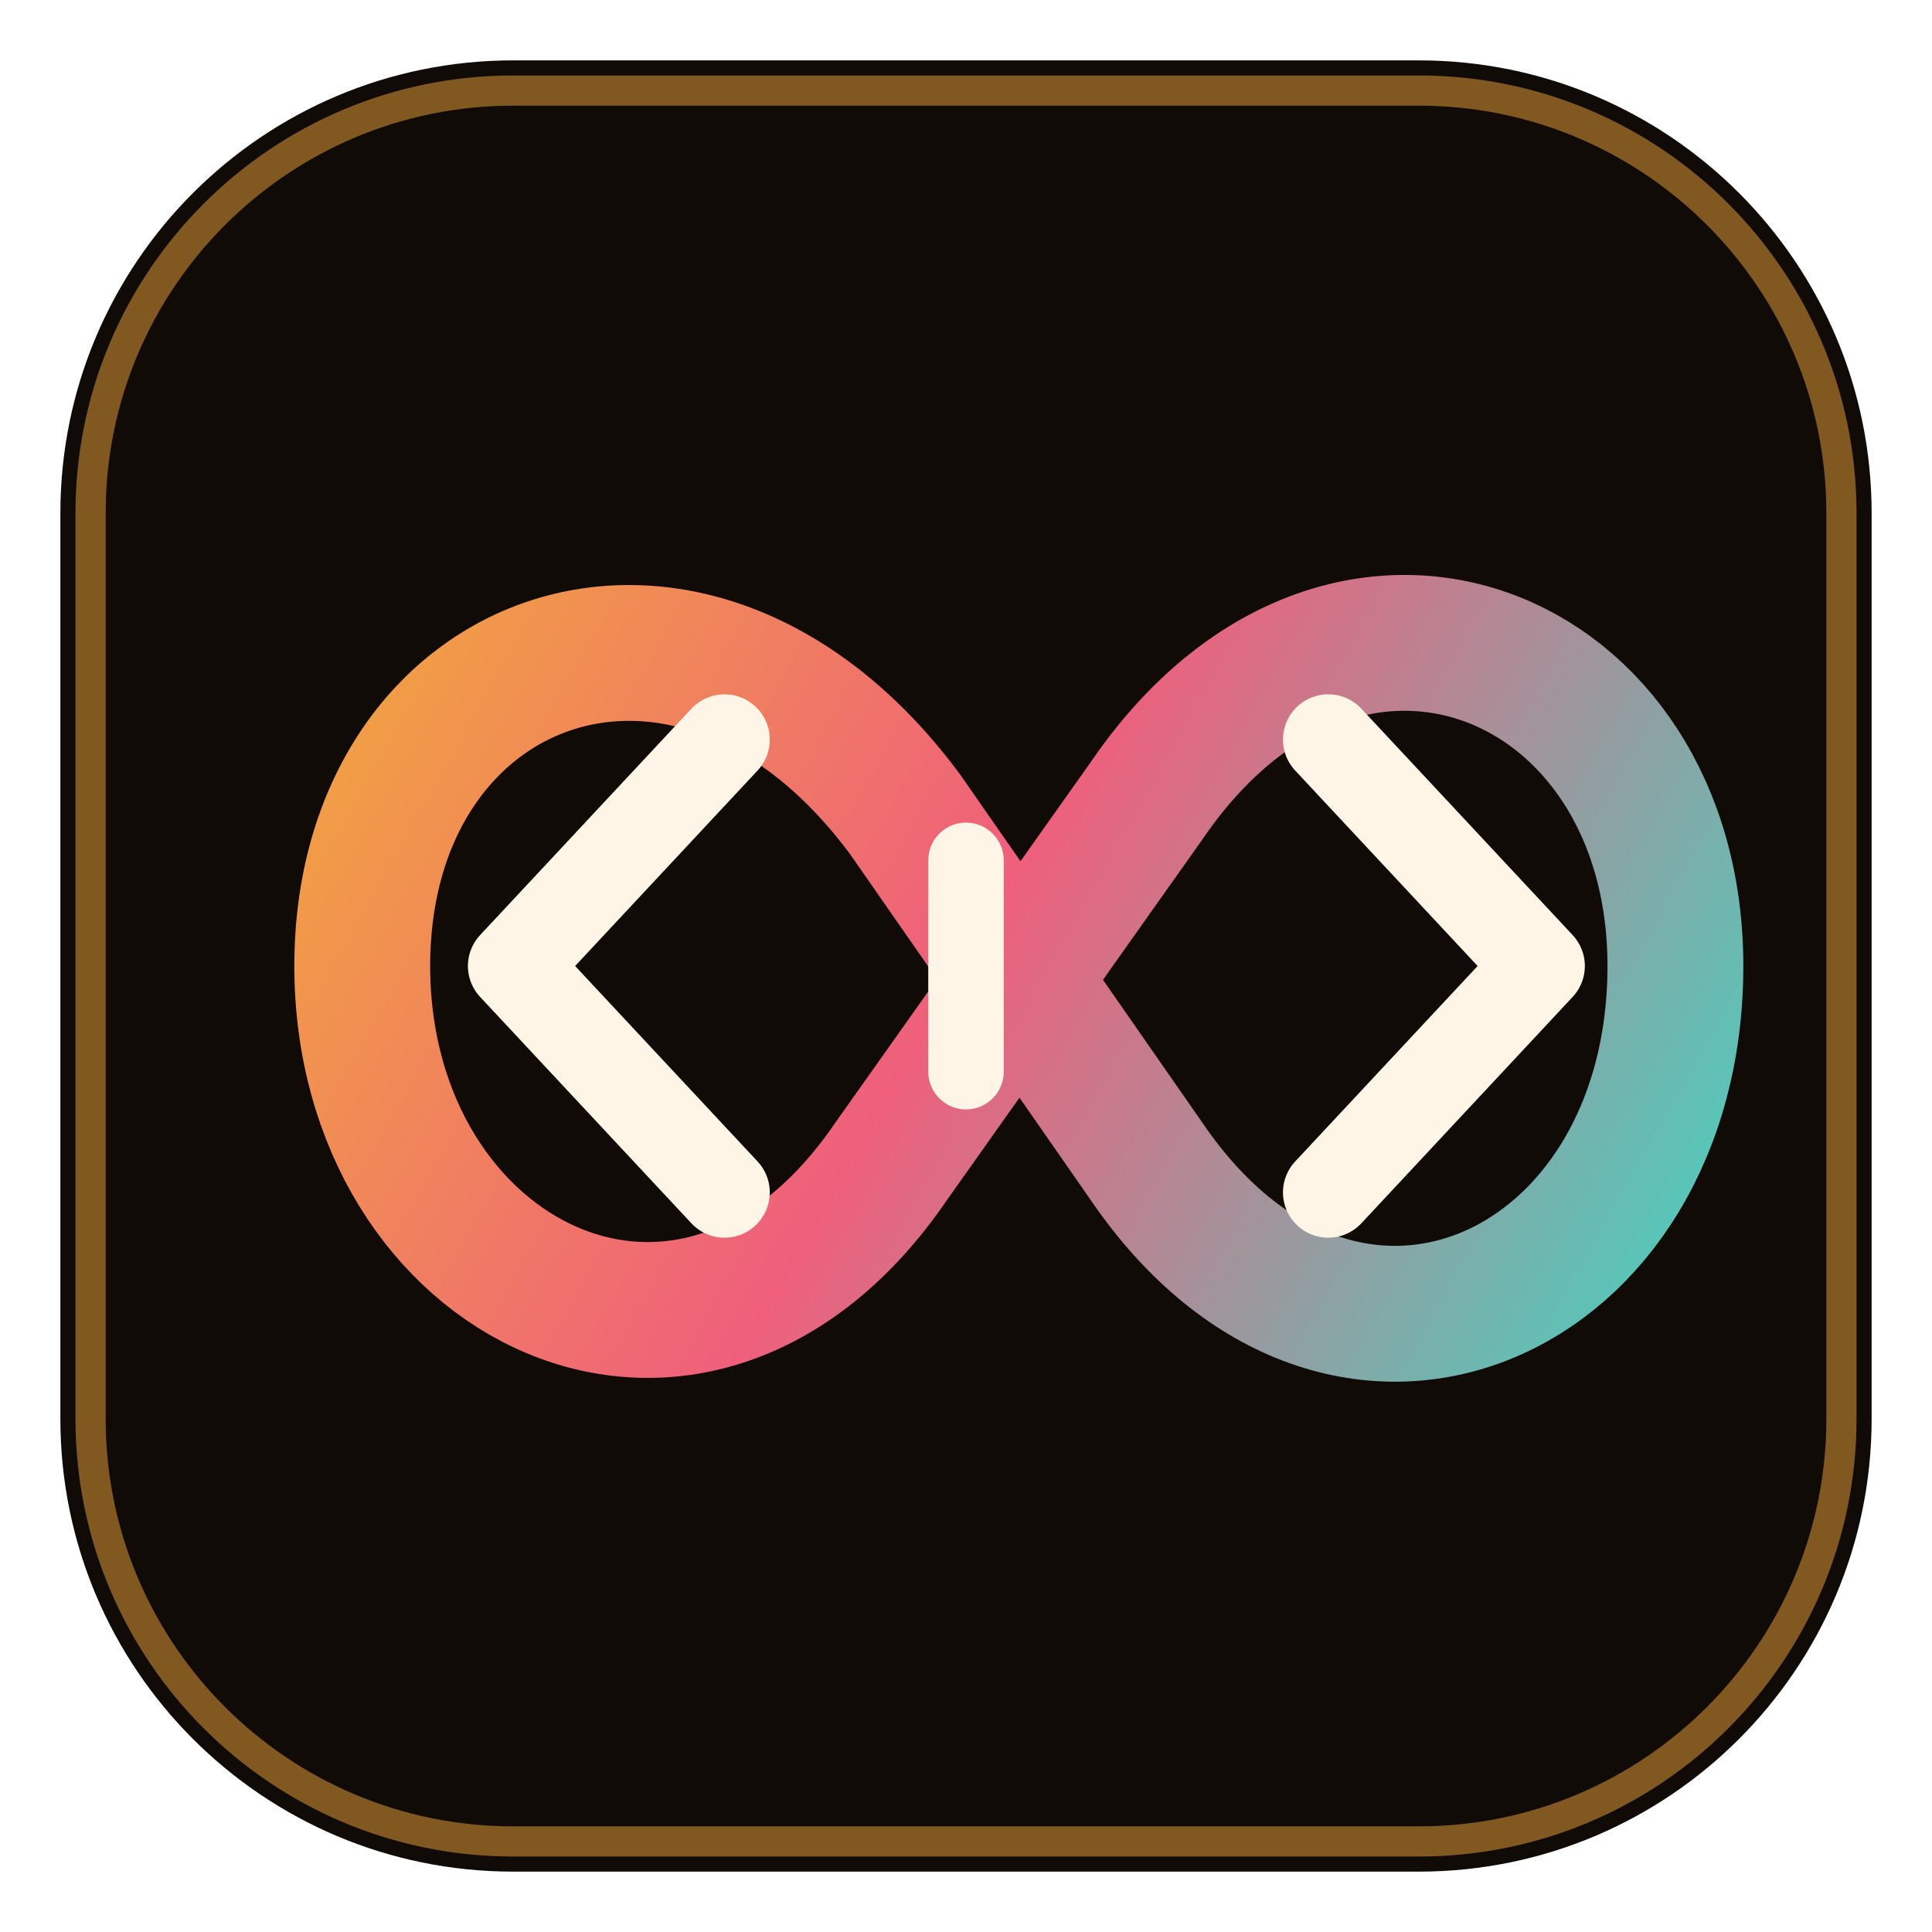
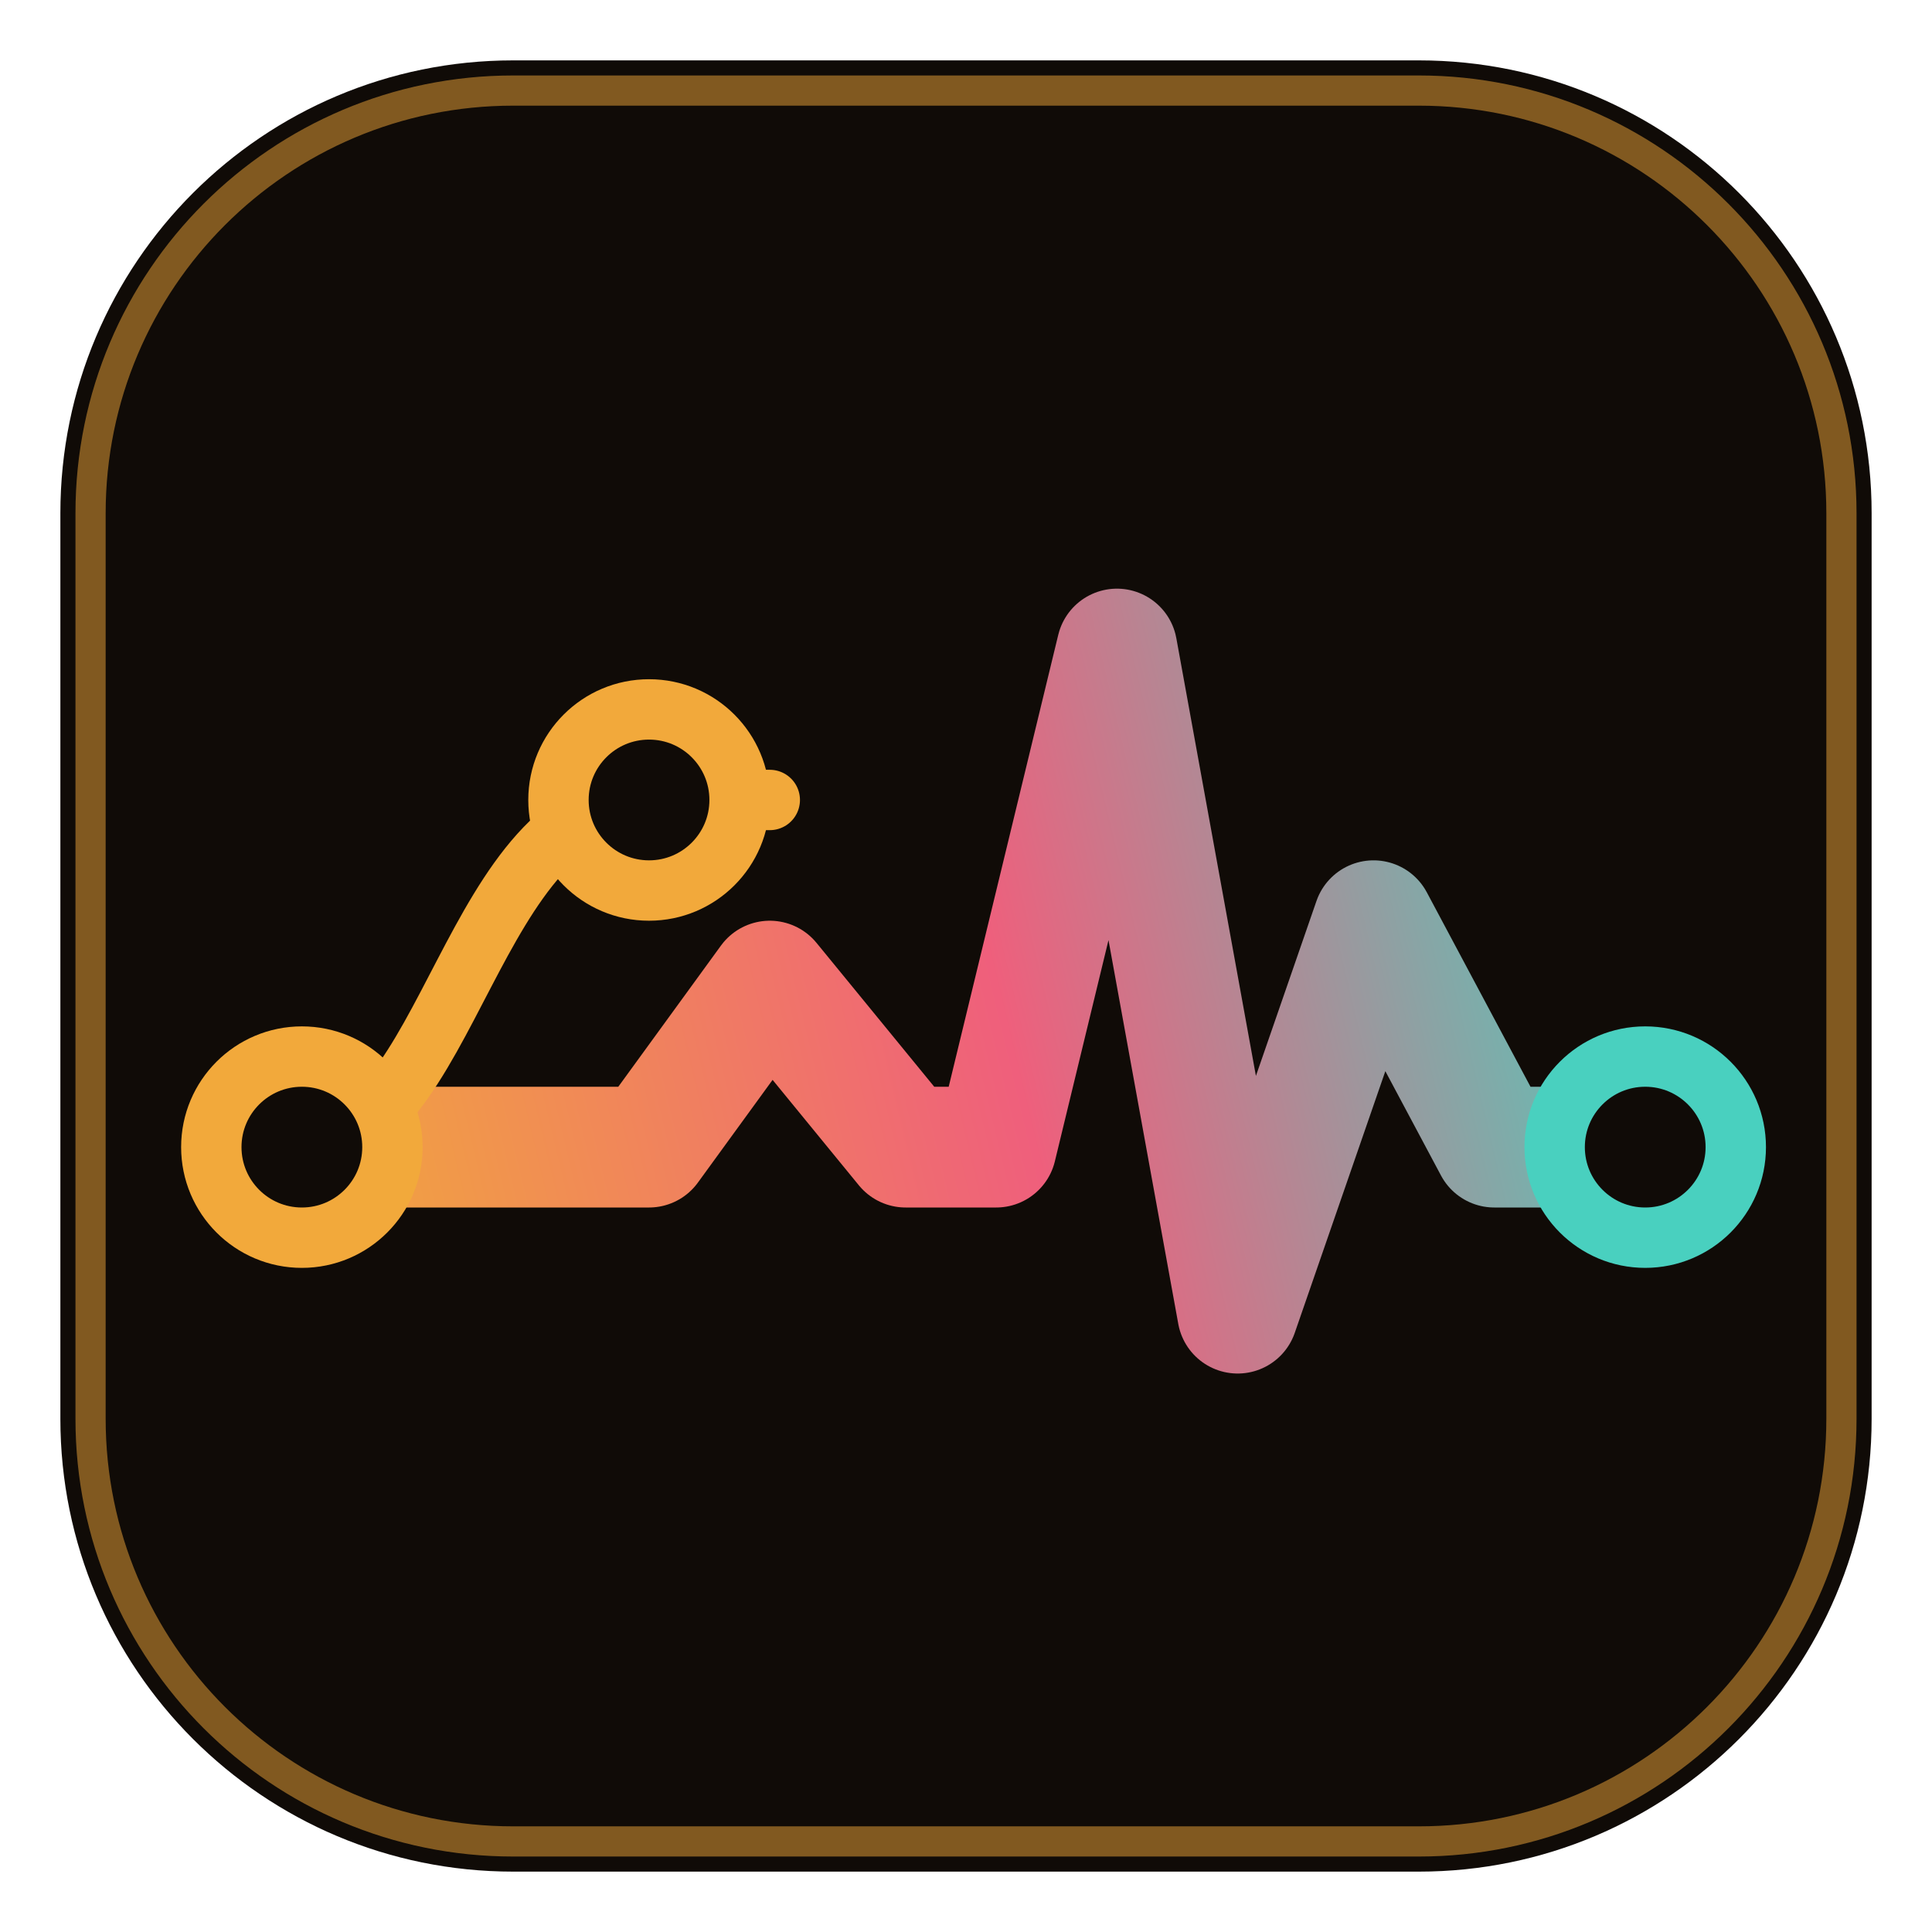
<svg xmlns="http://www.w3.org/2000/svg" viewBox="0 0 64 64" fill="none">
  <defs>
-     <linearGradient id="runtime-loop" x1="10" y1="19" x2="56" y2="45" gradientUnits="userSpaceOnUse">
+     <linearGradient id="commit-pulse" x1="9" y1="38" x2="55" y2="27" gradientUnits="userSpaceOnUse">
      <stop stop-color="#F2A93B" />
-       <stop offset=".48" stop-color="#EF5F7C" />
+       <stop offset=".52" stop-color="#EF5F7C" />
      <stop offset="1" stop-color="#49D0BF" />
    </linearGradient>
  </defs>
  <rect x="2" y="2" width="60" height="60" rx="15" fill="#100B07" />
  <rect x="3" y="3" width="58" height="58" rx="14" stroke="#F2A93B" stroke-opacity=".5" />
-   <path d="M12 32C12 21.5 23 17.5 30 27L38 38.5C44.5 48 55.5 43 55.5 32C55.5 21.5 44.5 17 38 26.5L29.5 38.5C23 48 12 42.5 12 32Z" stroke="url(#runtime-loop)" stroke-width="4.5" stroke-linecap="round" stroke-linejoin="round" />
-   <path d="M24 24.5L17 32L24 39.5" stroke="#FFF5E7" stroke-width="3" stroke-linecap="round" stroke-linejoin="round" />
-   <path d="M44 24.5L51 32L44 39.5" stroke="#FFF5E7" stroke-width="3" stroke-linecap="round" stroke-linejoin="round" />
-   <path d="M32 28.5V35.5" stroke="#FFF5E7" stroke-width="2.5" stroke-linecap="round" />
+   <path d="M9.5 38H21.5L25.5 32.5L30 38H33L37 21.5L41 43.5L45.5 30.5L49.5 38H54.5" stroke="url(#commit-pulse)" stroke-width="4" stroke-linecap="round" stroke-linejoin="round" />
+   <path d="M10 38C15 38 15.5 26.5 21.5 26.5H25.5" stroke="#F2A93B" stroke-width="2" stroke-linecap="round" />
+   <circle cx="10" cy="38" r="3" fill="#100B07" stroke="#F2A93B" stroke-width="2" />
+   <circle cx="21.5" cy="26.5" r="3" fill="#100B07" stroke="#F2A93B" stroke-width="2" />
+   <circle cx="54.5" cy="38" r="3" fill="#100B07" stroke="#49D0BF" stroke-width="2" />
</svg>
